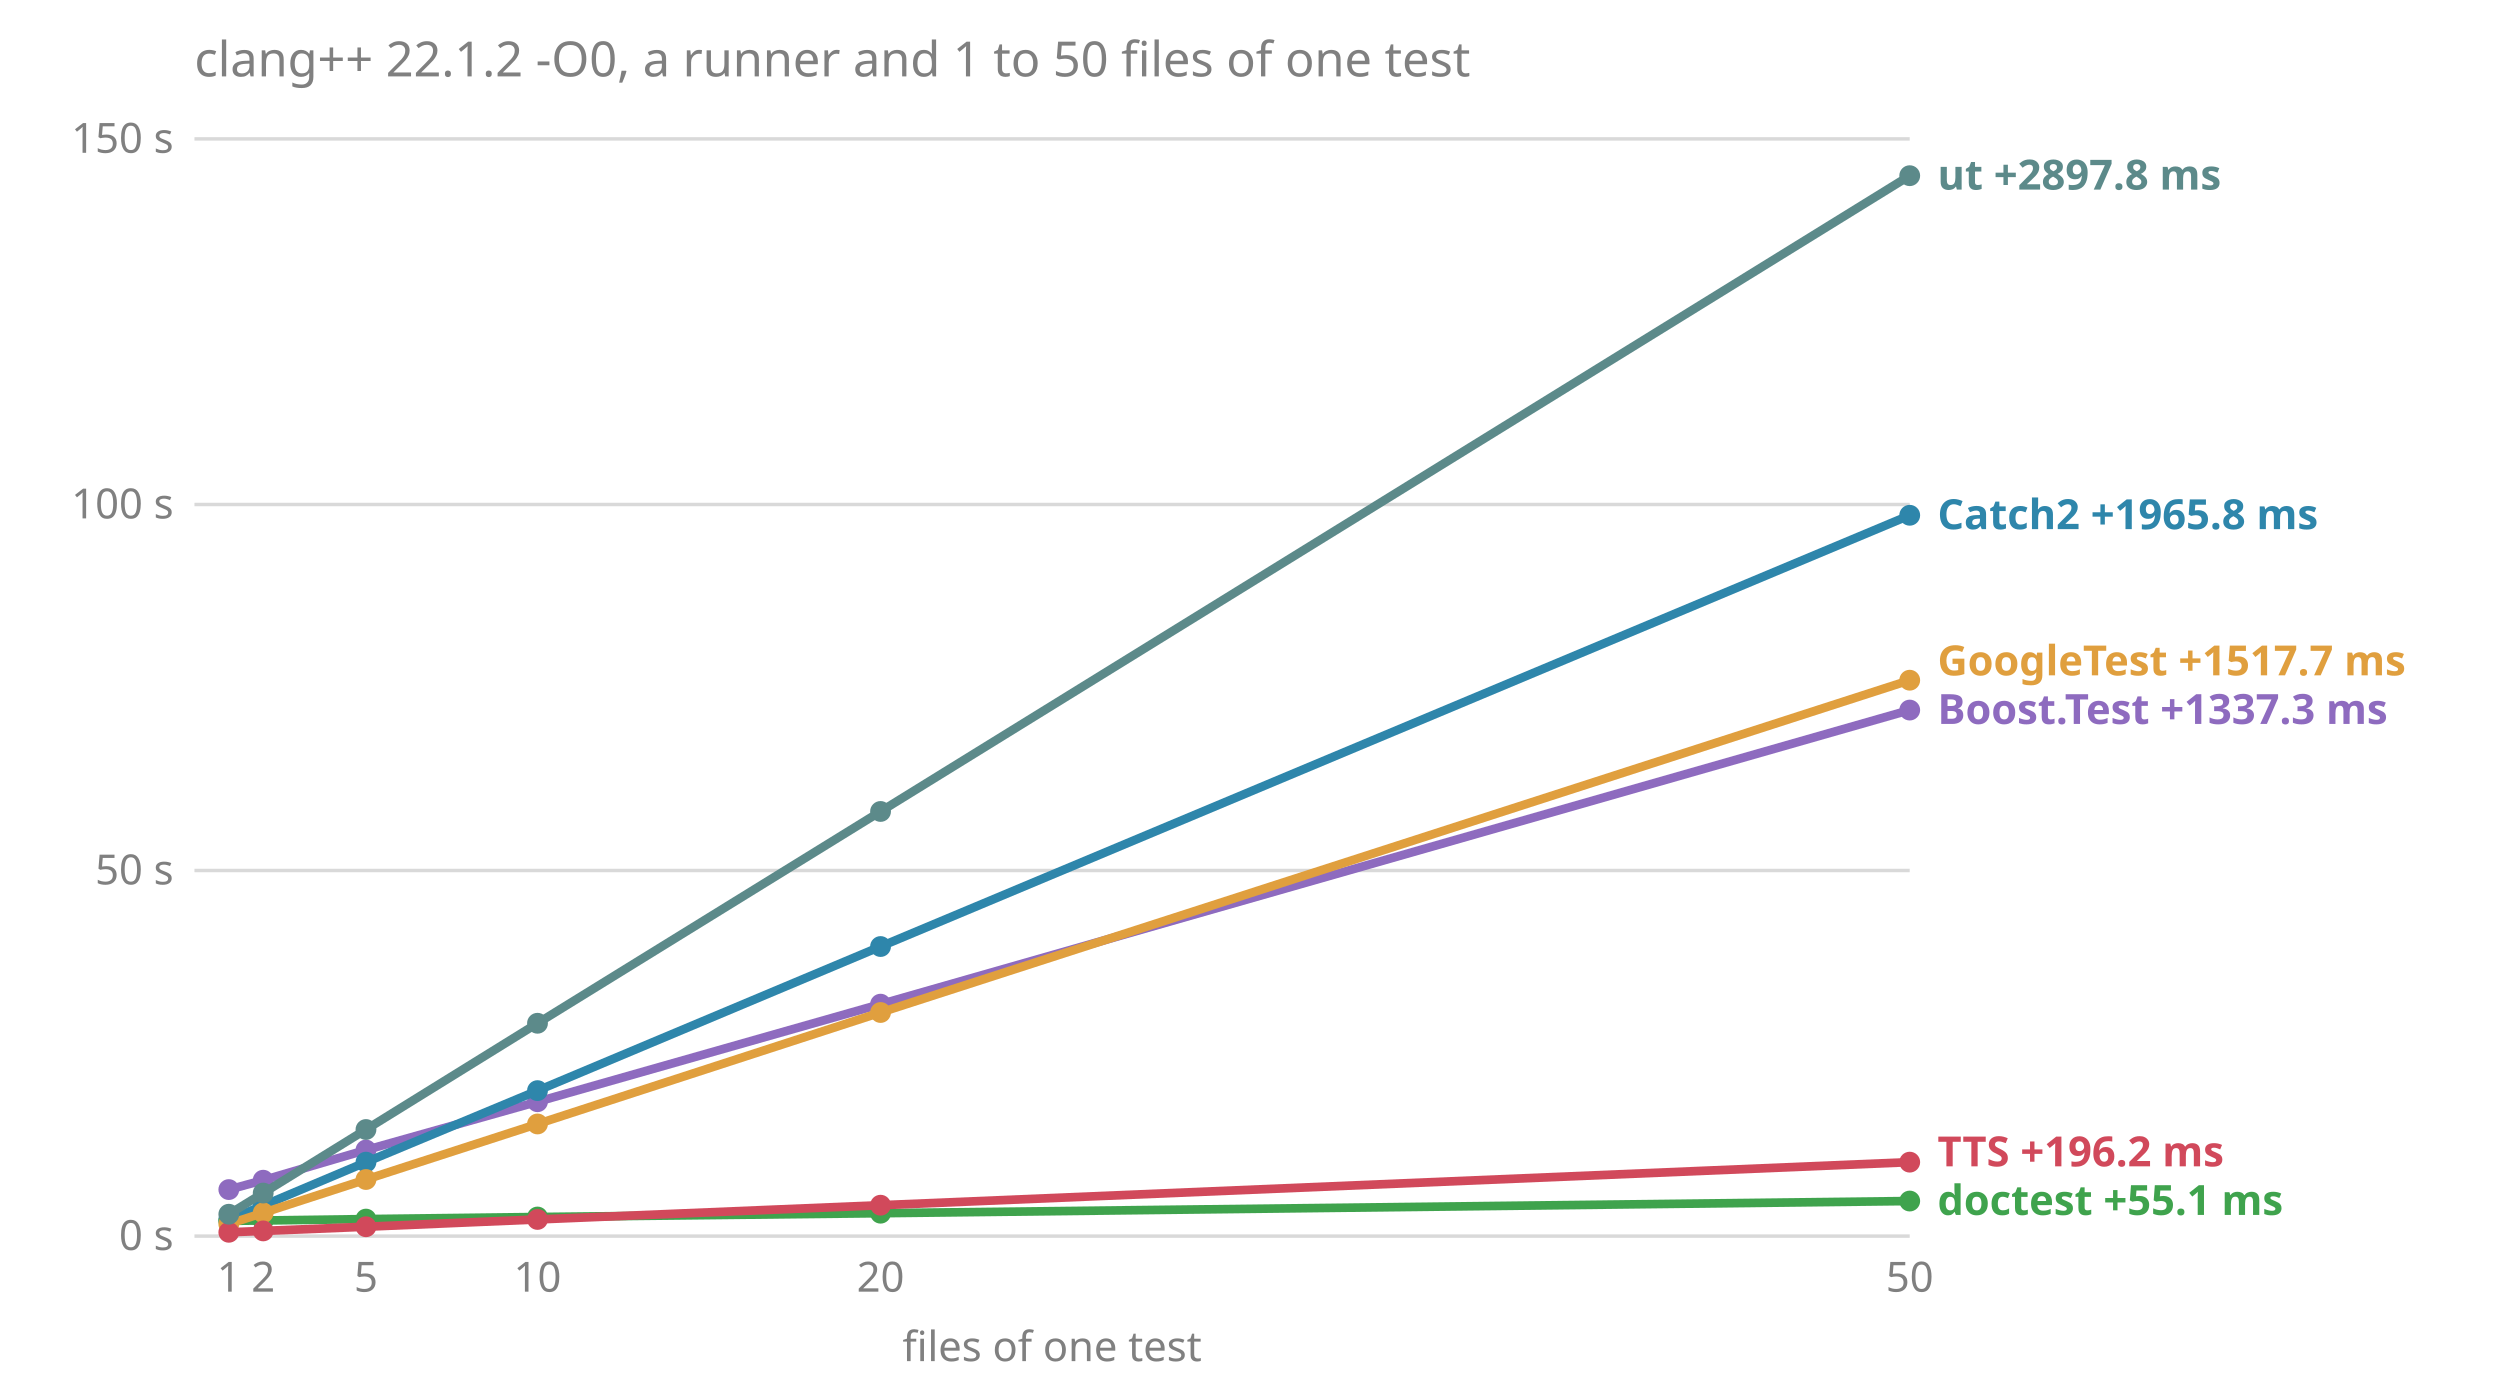
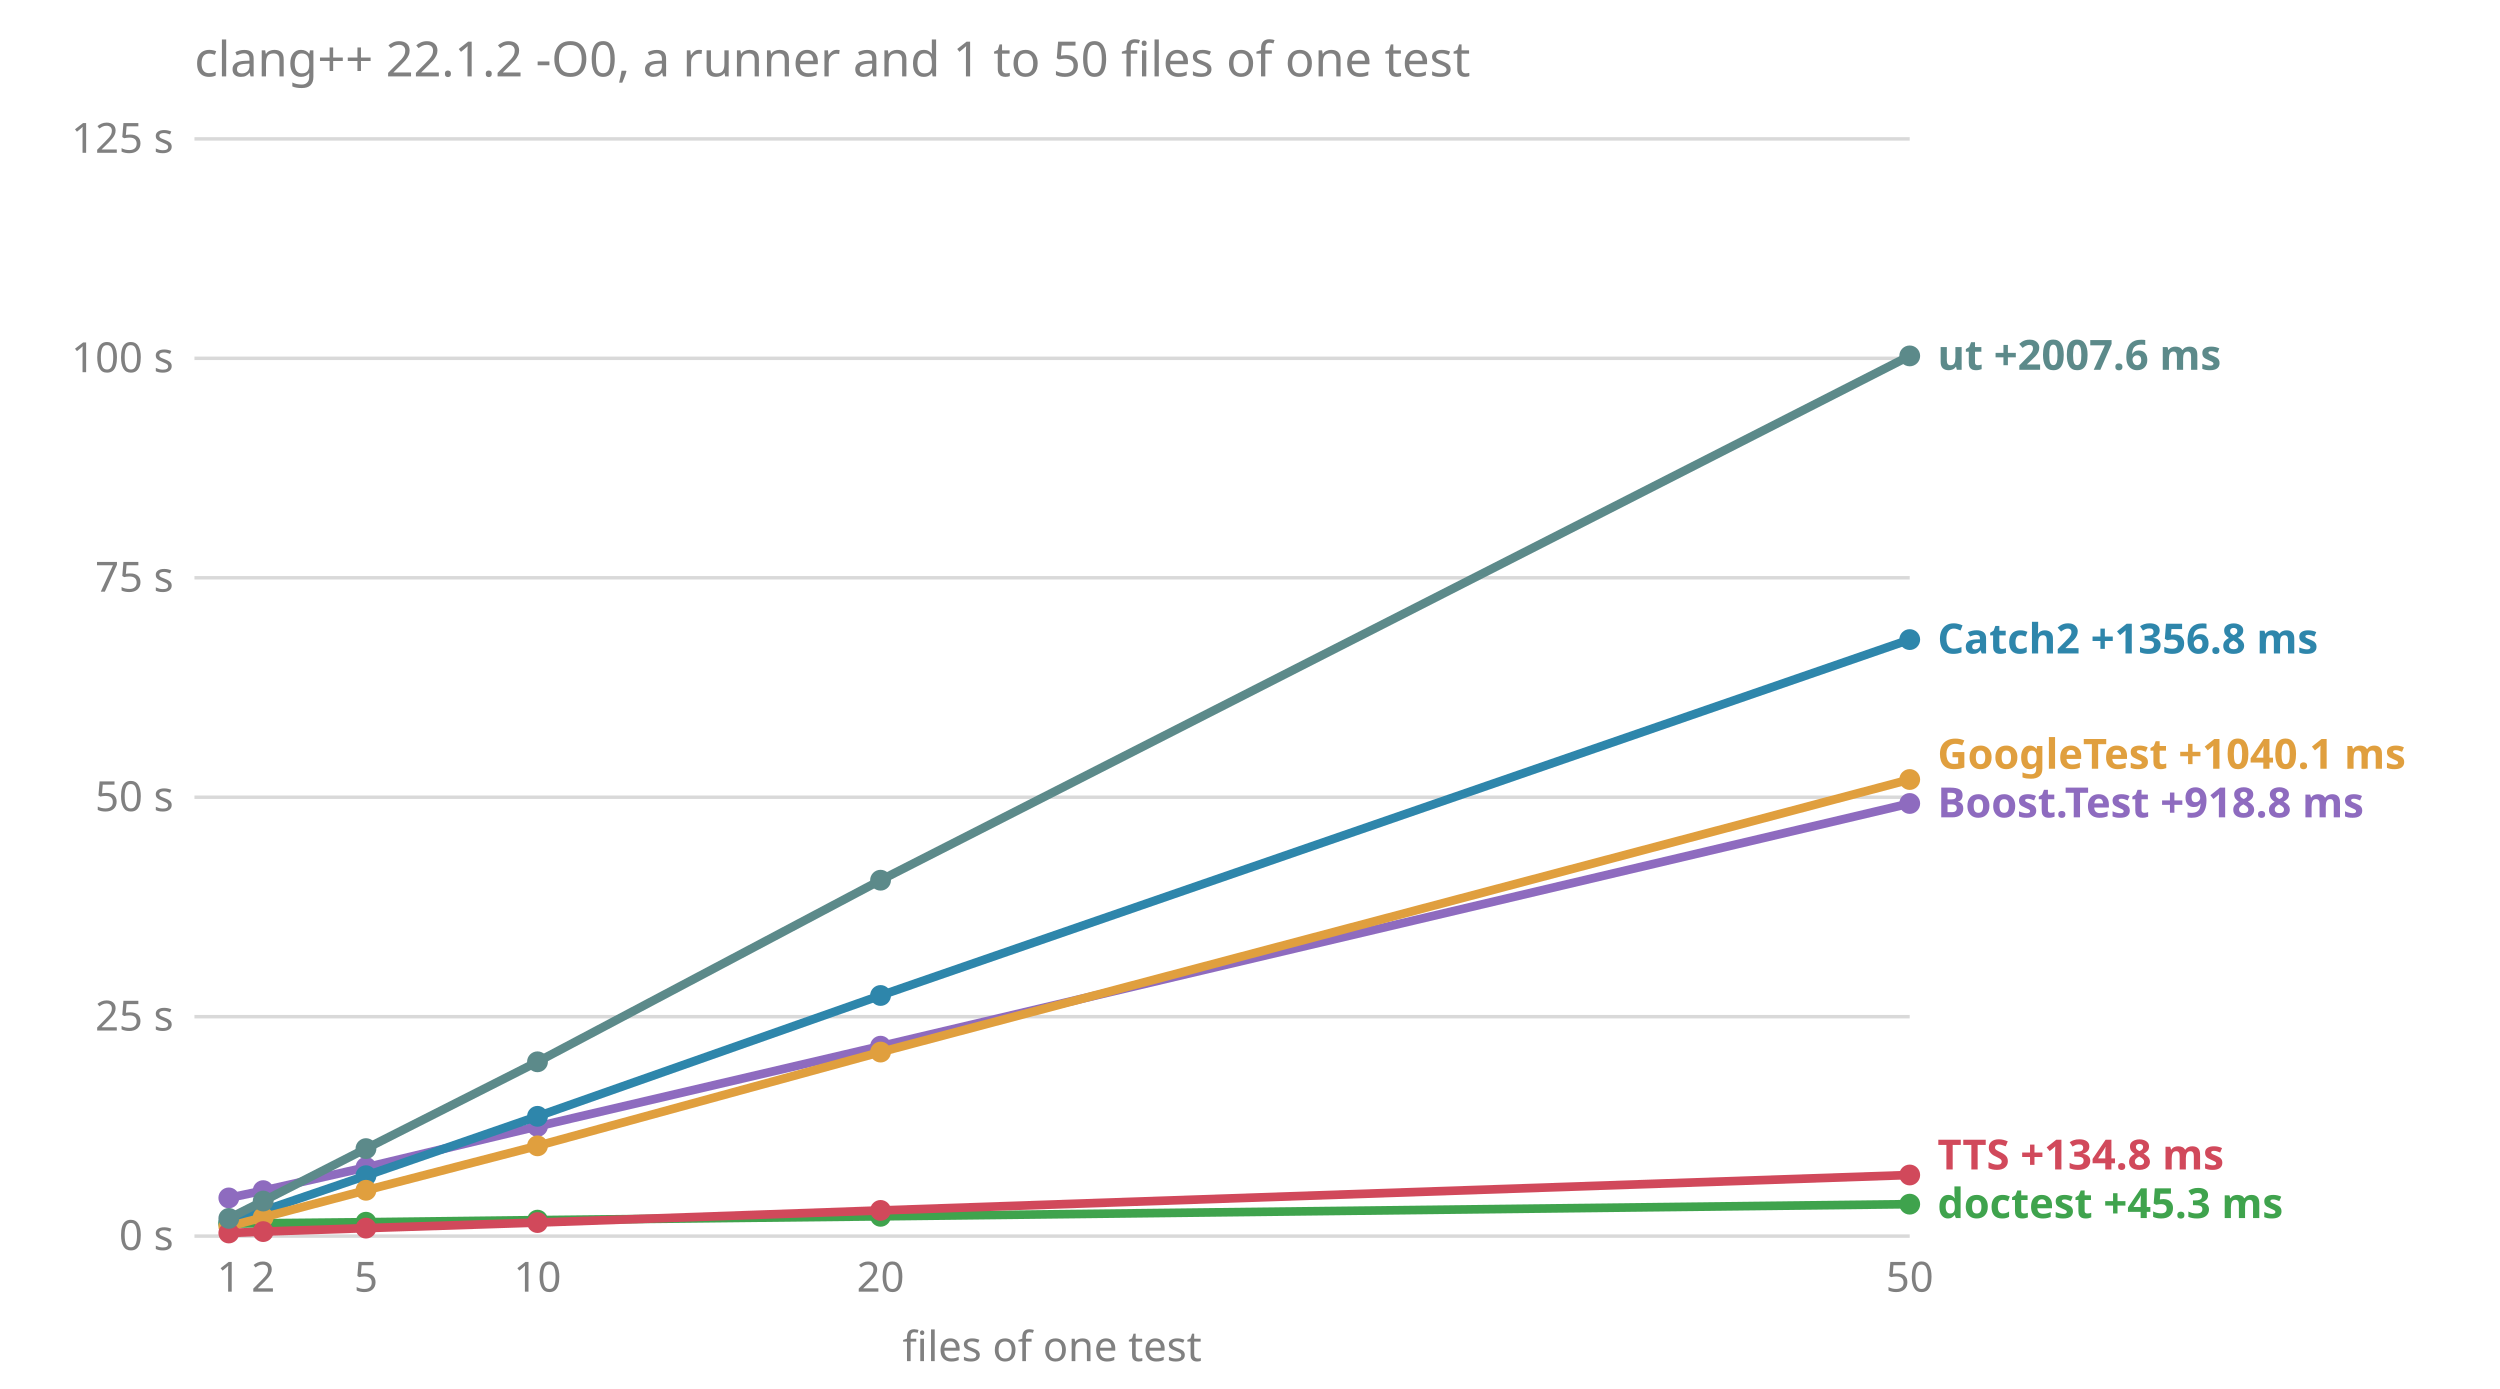
<svg xmlns="http://www.w3.org/2000/svg" viewBox="0 0 720 400" font-family="sans-serif" font-size="12">
  <text x="56" y="22" fill="#808080" font-size="14">clang++ 22.1.2 -O0, a runner and 1 to 50 files of one test</text>
  <line x1="56" x2="550" y1="356.0" y2="356.0" stroke="#808080" stroke-opacity="0.3" />
  <text x="50" y="360.0" fill="#808080" text-anchor="end">0 s</text>
-   <line x1="56" x2="550" y1="250.7" y2="250.7" stroke="#808080" stroke-opacity="0.3" />
-   <text x="50" y="254.7" fill="#808080" text-anchor="end">50 s</text>
-   <line x1="56" x2="550" y1="145.3" y2="145.3" stroke="#808080" stroke-opacity="0.3" />
-   <text x="50" y="149.3" fill="#808080" text-anchor="end">100 s</text>
+   <line x1="56" x2="550" y1="292.8" y2="292.8" stroke="#808080" stroke-opacity="0.3" />
+   <text x="50" y="296.8" fill="#808080" text-anchor="end">25 s</text>
+   <line x1="56" x2="550" y1="229.6" y2="229.6" stroke="#808080" stroke-opacity="0.3" />
+   <text x="50" y="233.6" fill="#808080" text-anchor="end">50 s</text>
+   <line x1="56" x2="550" y1="166.4" y2="166.4" stroke="#808080" stroke-opacity="0.3" />
+   <text x="50" y="170.4" fill="#808080" text-anchor="end">75 s</text>
+   <line x1="56" x2="550" y1="103.2" y2="103.2" stroke="#808080" stroke-opacity="0.3" />
+   <text x="50" y="107.2" fill="#808080" text-anchor="end">100 s</text>
  <line x1="56" x2="550" y1="40.0" y2="40.0" stroke="#808080" stroke-opacity="0.3" />
-   <text x="50" y="44.0" fill="#808080" text-anchor="end">150 s</text>
+   <text x="50" y="44.0" fill="#808080" text-anchor="end">125 s</text>
  <text x="65.9" y="372" fill="#808080" text-anchor="middle">1</text>
  <text x="75.8" y="372" fill="#808080" text-anchor="middle">2</text>
  <text x="105.4" y="372" fill="#808080" text-anchor="middle">5</text>
  <text x="154.8" y="372" fill="#808080" text-anchor="middle">10</text>
  <text x="253.6" y="372" fill="#808080" text-anchor="middle">20</text>
  <text x="550.0" y="372" fill="#808080" text-anchor="middle">50</text>
  <text x="303.0" y="392" fill="#808080" text-anchor="middle">files of one test</text>
-   <text x="558" y="349.9" fill="#3fa34d" font-weight="bold">doctest +55.1 ms</text>
-   <text x="558" y="335.9" fill="#d1495b" font-weight="bold">TTS +196.2 ms</text>
-   <text x="558" y="208.5" fill="#8e6bbf" font-weight="bold">Boost.Test +1337.3 ms</text>
-   <text x="558" y="194.5" fill="#e09f3e" font-weight="bold">GoogleTest +1517.7 ms</text>
-   <text x="558" y="152.4" fill="#2e86ab" font-weight="bold">Catch2 +1965.8 ms</text>
-   <text x="558" y="54.6" fill="#5c8a8a" font-weight="bold">ut +2897.8 ms</text>
-   <polyline points="65.9,342.6 75.8,339.9 105.4,331.2 154.8,317.3 253.6,289.2 550.0,204.5" fill="none" stroke="#8e6bbf" stroke-width="2.5" />
-   <circle cx="65.9" cy="342.6" r="3" fill="#8e6bbf" />
-   <circle cx="75.8" cy="339.9" r="3" fill="#8e6bbf" />
-   <circle cx="105.4" cy="331.2" r="3" fill="#8e6bbf" />
-   <circle cx="154.8" cy="317.3" r="3" fill="#8e6bbf" />
-   <circle cx="253.6" cy="289.2" r="3" fill="#8e6bbf" />
-   <circle cx="550.0" cy="204.5" r="3" fill="#8e6bbf" />
-   <polyline points="65.9,351.3 75.8,347.2 105.4,334.7 154.8,314.1 253.6,272.6 550.0,148.4" fill="none" stroke="#2e86ab" stroke-width="2.5" />
-   <circle cx="65.9" cy="351.3" r="3" fill="#2e86ab" />
-   <circle cx="75.8" cy="347.2" r="3" fill="#2e86ab" />
-   <circle cx="105.4" cy="334.7" r="3" fill="#2e86ab" />
-   <circle cx="154.8" cy="314.1" r="3" fill="#2e86ab" />
-   <circle cx="253.6" cy="272.6" r="3" fill="#2e86ab" />
-   <circle cx="550.0" cy="148.4" r="3" fill="#2e86ab" />
-   <polyline points="65.9,351.6 75.8,351.5 105.4,351.1 154.8,350.5 253.6,349.4 550.0,345.9" fill="none" stroke="#3fa34d" stroke-width="2.5" />
-   <circle cx="65.9" cy="351.6" r="3" fill="#3fa34d" />
-   <circle cx="75.8" cy="351.5" r="3" fill="#3fa34d" />
-   <circle cx="105.4" cy="351.1" r="3" fill="#3fa34d" />
-   <circle cx="154.8" cy="350.5" r="3" fill="#3fa34d" />
-   <circle cx="253.6" cy="349.4" r="3" fill="#3fa34d" />
-   <circle cx="550.0" cy="345.9" r="3" fill="#3fa34d" />
-   <polyline points="65.9,352.5 75.8,349.3 105.4,339.7 154.8,323.7 253.6,291.6 550.0,195.9" fill="none" stroke="#e09f3e" stroke-width="2.5" />
-   <circle cx="65.9" cy="352.5" r="3" fill="#e09f3e" />
-   <circle cx="75.8" cy="349.3" r="3" fill="#e09f3e" />
-   <circle cx="105.4" cy="339.7" r="3" fill="#e09f3e" />
-   <circle cx="154.8" cy="323.7" r="3" fill="#e09f3e" />
-   <circle cx="253.6" cy="291.6" r="3" fill="#e09f3e" />
-   <circle cx="550.0" cy="195.9" r="3" fill="#e09f3e" />
-   <polyline points="65.9,354.9 75.8,354.5 105.4,353.3 154.8,351.2 253.6,347.1 550.0,334.7" fill="none" stroke="#d1495b" stroke-width="2.5" />
-   <circle cx="65.9" cy="354.9" r="3" fill="#d1495b" />
-   <circle cx="75.8" cy="354.5" r="3" fill="#d1495b" />
-   <circle cx="105.4" cy="353.3" r="3" fill="#d1495b" />
-   <circle cx="154.8" cy="351.2" r="3" fill="#d1495b" />
-   <circle cx="253.6" cy="347.1" r="3" fill="#d1495b" />
-   <circle cx="550.0" cy="334.7" r="3" fill="#d1495b" />
-   <polyline points="65.9,349.7 75.8,343.6 105.4,325.3 154.8,294.7 253.6,233.7 550.0,50.6" fill="none" stroke="#5c8a8a" stroke-width="2.5" />
-   <circle cx="65.9" cy="349.7" r="3" fill="#5c8a8a" />
-   <circle cx="75.8" cy="343.6" r="3" fill="#5c8a8a" />
-   <circle cx="105.4" cy="325.3" r="3" fill="#5c8a8a" />
-   <circle cx="154.8" cy="294.7" r="3" fill="#5c8a8a" />
-   <circle cx="253.6" cy="233.7" r="3" fill="#5c8a8a" />
-   <circle cx="550.0" cy="50.6" r="3" fill="#5c8a8a" />
+   <text x="558" y="350.8" fill="#3fa34d" font-weight="bold">doctest +45.3 ms</text>
+   <text x="558" y="336.8" fill="#d1495b" font-weight="bold">TTS +134.8 ms</text>
+   <text x="558" y="235.4" fill="#8e6bbf" font-weight="bold">Boost.Test +918.8 ms</text>
+   <text x="558" y="221.4" fill="#e09f3e" font-weight="bold">GoogleTest +1040.1 ms</text>
+   <text x="558" y="188.2" fill="#2e86ab" font-weight="bold">Catch2 +1356.8 ms</text>
+   <text x="558" y="106.5" fill="#5c8a8a" font-weight="bold">ut +2007.6 ms</text>
+   <polyline points="65.9,345.0 75.8,342.9 105.4,336.2 154.8,324.4 253.6,301.3 550.0,231.4" fill="none" stroke="#8e6bbf" stroke-width="2.5" />
+   <circle cx="65.9" cy="345.0" r="3" fill="#8e6bbf" />
+   <circle cx="75.8" cy="342.9" r="3" fill="#8e6bbf" />
+   <circle cx="105.4" cy="336.2" r="3" fill="#8e6bbf" />
+   <circle cx="154.8" cy="324.4" r="3" fill="#8e6bbf" />
+   <circle cx="253.6" cy="301.3" r="3" fill="#8e6bbf" />
+   <circle cx="550.0" cy="231.4" r="3" fill="#8e6bbf" />
+   <polyline points="65.9,352.1 75.8,348.7 105.4,338.6 154.8,321.5 253.6,286.7 550.0,184.2" fill="none" stroke="#2e86ab" stroke-width="2.5" />
+   <circle cx="65.9" cy="352.1" r="3" fill="#2e86ab" />
+   <circle cx="75.8" cy="348.7" r="3" fill="#2e86ab" />
+   <circle cx="105.4" cy="338.6" r="3" fill="#2e86ab" />
+   <circle cx="154.8" cy="321.5" r="3" fill="#2e86ab" />
+   <circle cx="253.6" cy="286.7" r="3" fill="#2e86ab" />
+   <circle cx="550.0" cy="184.2" r="3" fill="#2e86ab" />
+   <polyline points="65.9,352.4 75.8,352.3 105.4,352.0 154.8,351.4 253.6,350.3 550.0,346.8" fill="none" stroke="#3fa34d" stroke-width="2.5" />
+   <circle cx="65.9" cy="352.4" r="3" fill="#3fa34d" />
+   <circle cx="75.8" cy="352.3" r="3" fill="#3fa34d" />
+   <circle cx="105.4" cy="352.0" r="3" fill="#3fa34d" />
+   <circle cx="154.8" cy="351.4" r="3" fill="#3fa34d" />
+   <circle cx="253.6" cy="350.3" r="3" fill="#3fa34d" />
+   <circle cx="550.0" cy="346.8" r="3" fill="#3fa34d" />
+   <polyline points="65.9,353.2 75.8,350.6 105.4,342.8 154.8,330.0 253.6,303.0 550.0,224.5" fill="none" stroke="#e09f3e" stroke-width="2.5" />
+   <circle cx="65.9" cy="353.2" r="3" fill="#e09f3e" />
+   <circle cx="75.8" cy="350.6" r="3" fill="#e09f3e" />
+   <circle cx="105.4" cy="342.8" r="3" fill="#e09f3e" />
+   <circle cx="154.8" cy="330.0" r="3" fill="#e09f3e" />
+   <circle cx="253.6" cy="303.0" r="3" fill="#e09f3e" />
+   <circle cx="550.0" cy="224.5" r="3" fill="#e09f3e" />
+   <polyline points="65.9,355.1 75.8,354.7 105.4,353.7 154.8,352.1 253.6,348.6 550.0,338.4" fill="none" stroke="#d1495b" stroke-width="2.5" />
+   <circle cx="65.9" cy="355.1" r="3" fill="#d1495b" />
+   <circle cx="75.8" cy="354.7" r="3" fill="#d1495b" />
+   <circle cx="105.4" cy="353.7" r="3" fill="#d1495b" />
+   <circle cx="154.8" cy="352.1" r="3" fill="#d1495b" />
+   <circle cx="253.6" cy="348.6" r="3" fill="#d1495b" />
+   <circle cx="550.0" cy="338.4" r="3" fill="#d1495b" />
+   <polyline points="65.9,350.9 75.8,345.9 105.4,330.8 154.8,305.8 253.6,253.5 550.0,102.5" fill="none" stroke="#5c8a8a" stroke-width="2.5" />
+   <circle cx="65.9" cy="350.9" r="3" fill="#5c8a8a" />
+   <circle cx="75.8" cy="345.9" r="3" fill="#5c8a8a" />
+   <circle cx="105.4" cy="330.8" r="3" fill="#5c8a8a" />
+   <circle cx="154.8" cy="305.8" r="3" fill="#5c8a8a" />
+   <circle cx="253.6" cy="253.5" r="3" fill="#5c8a8a" />
+   <circle cx="550.0" cy="102.5" r="3" fill="#5c8a8a" />
</svg>
